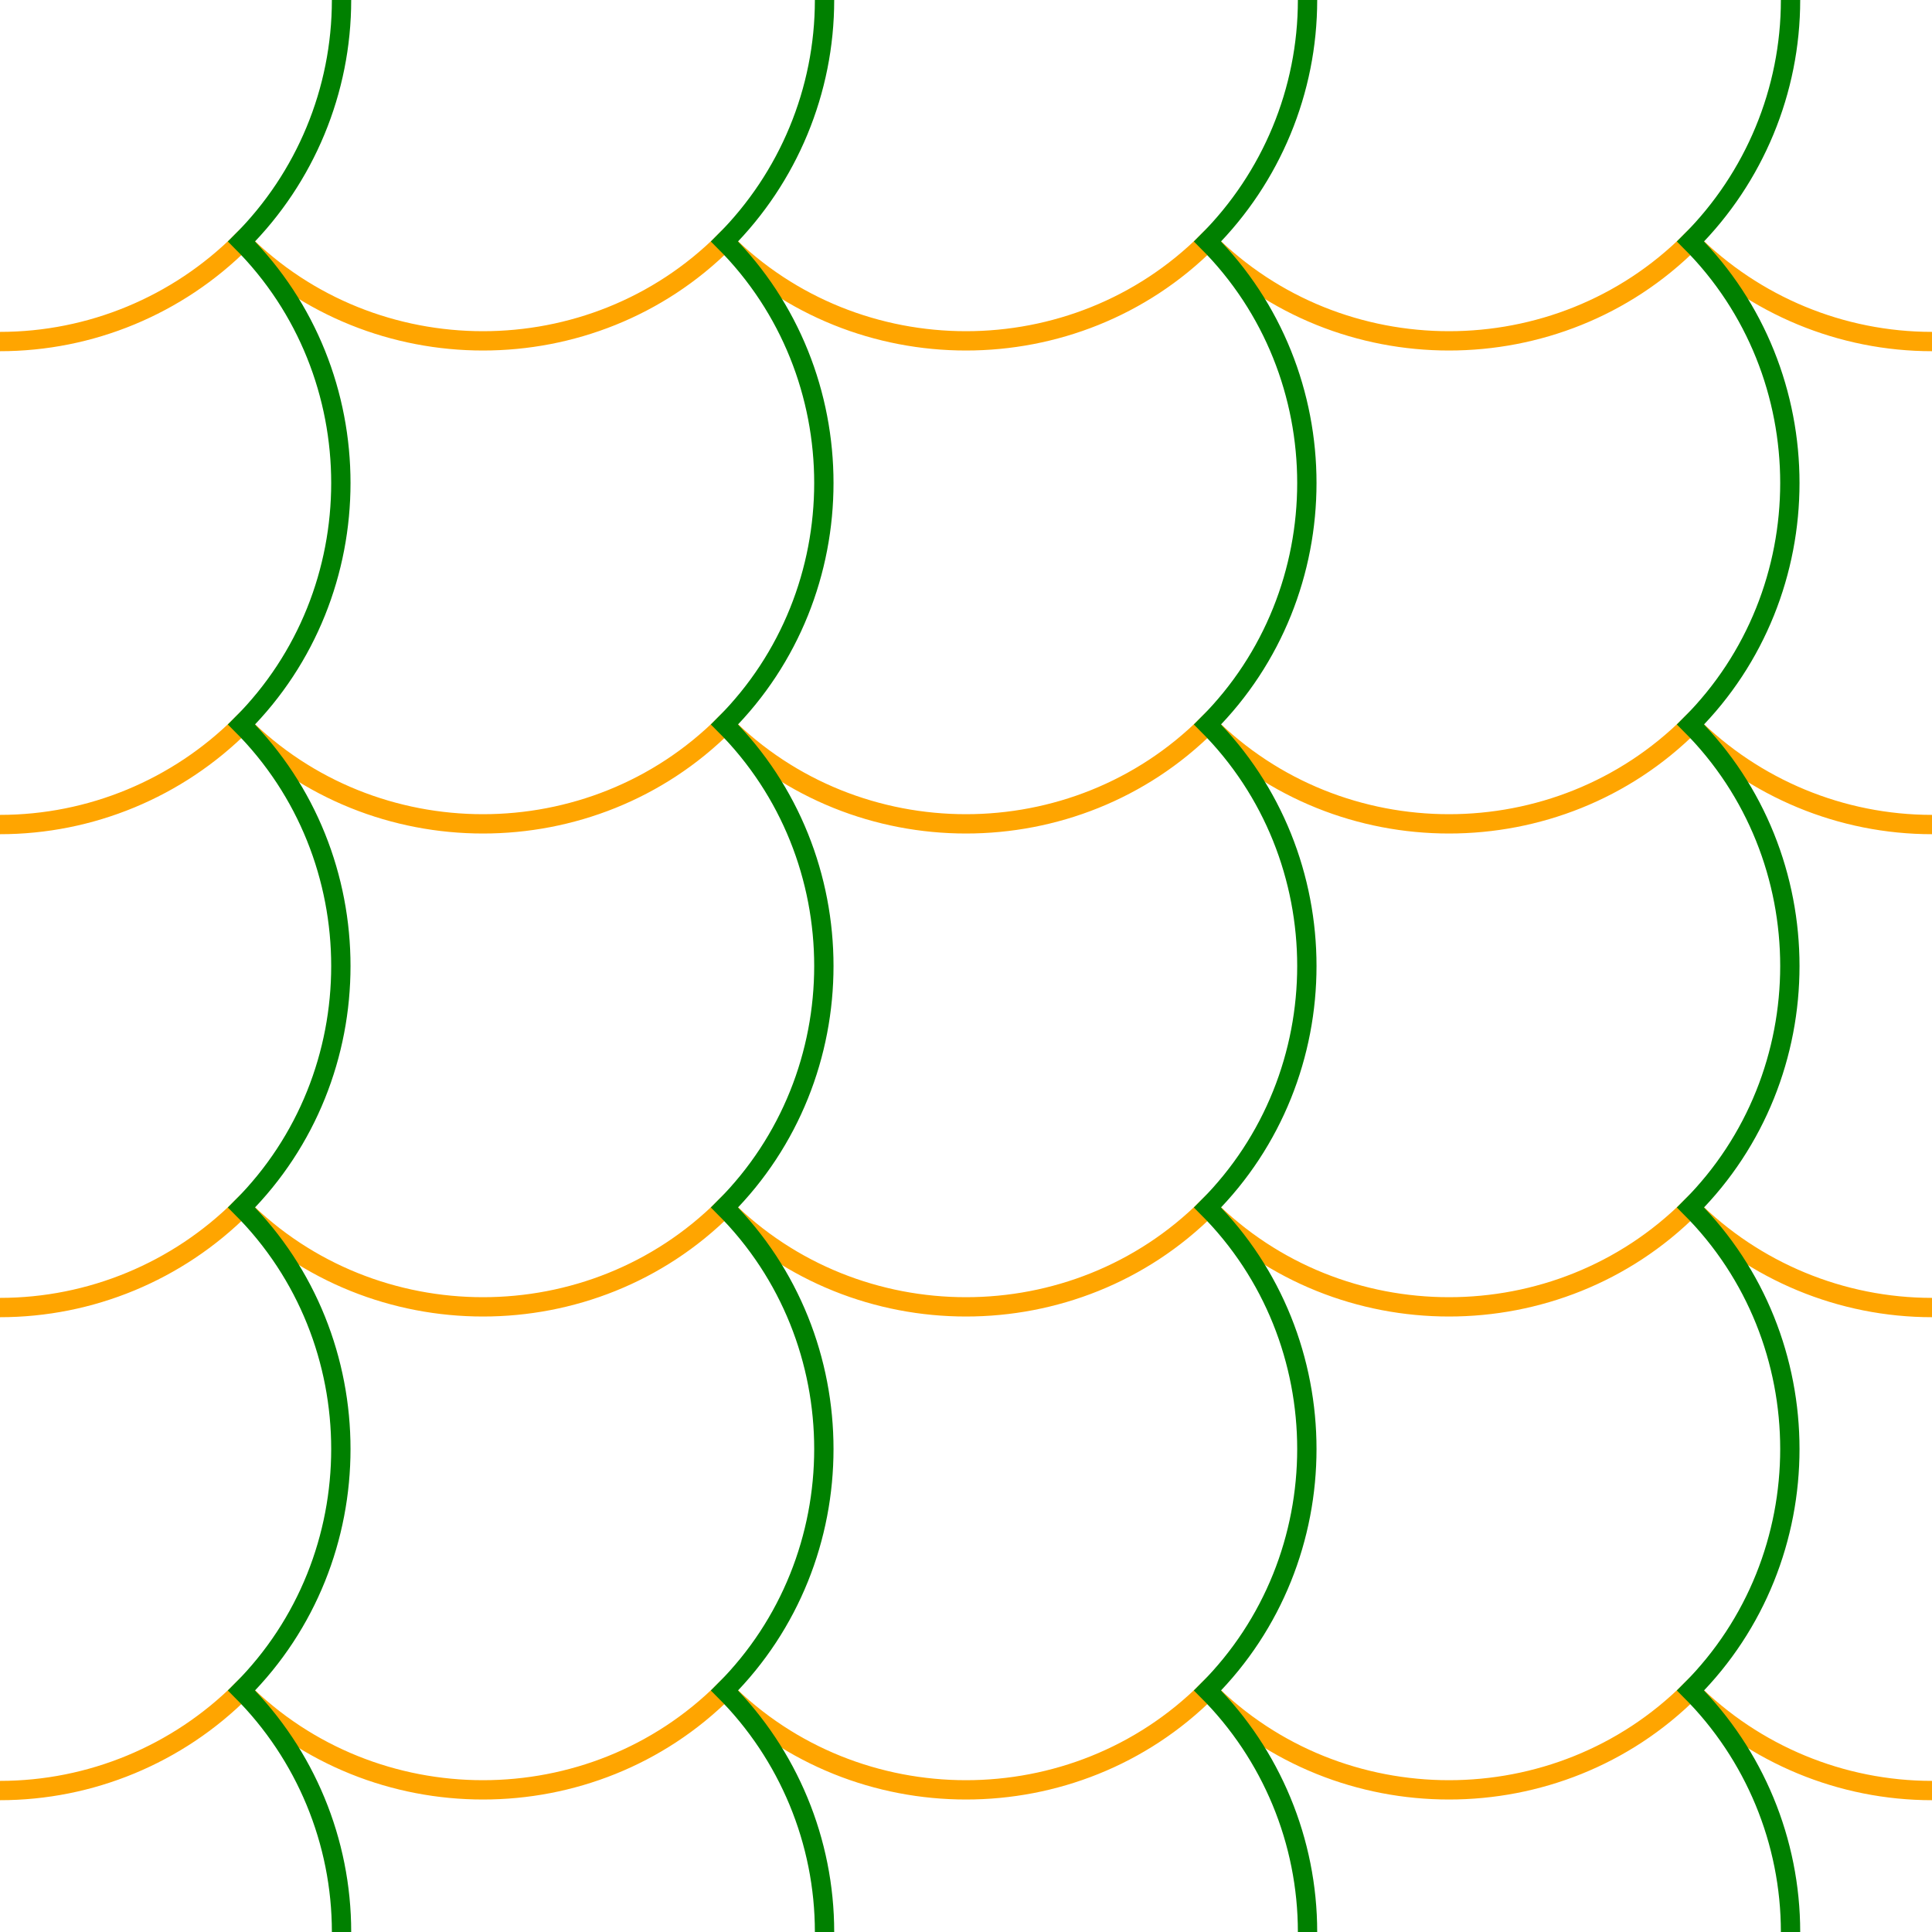
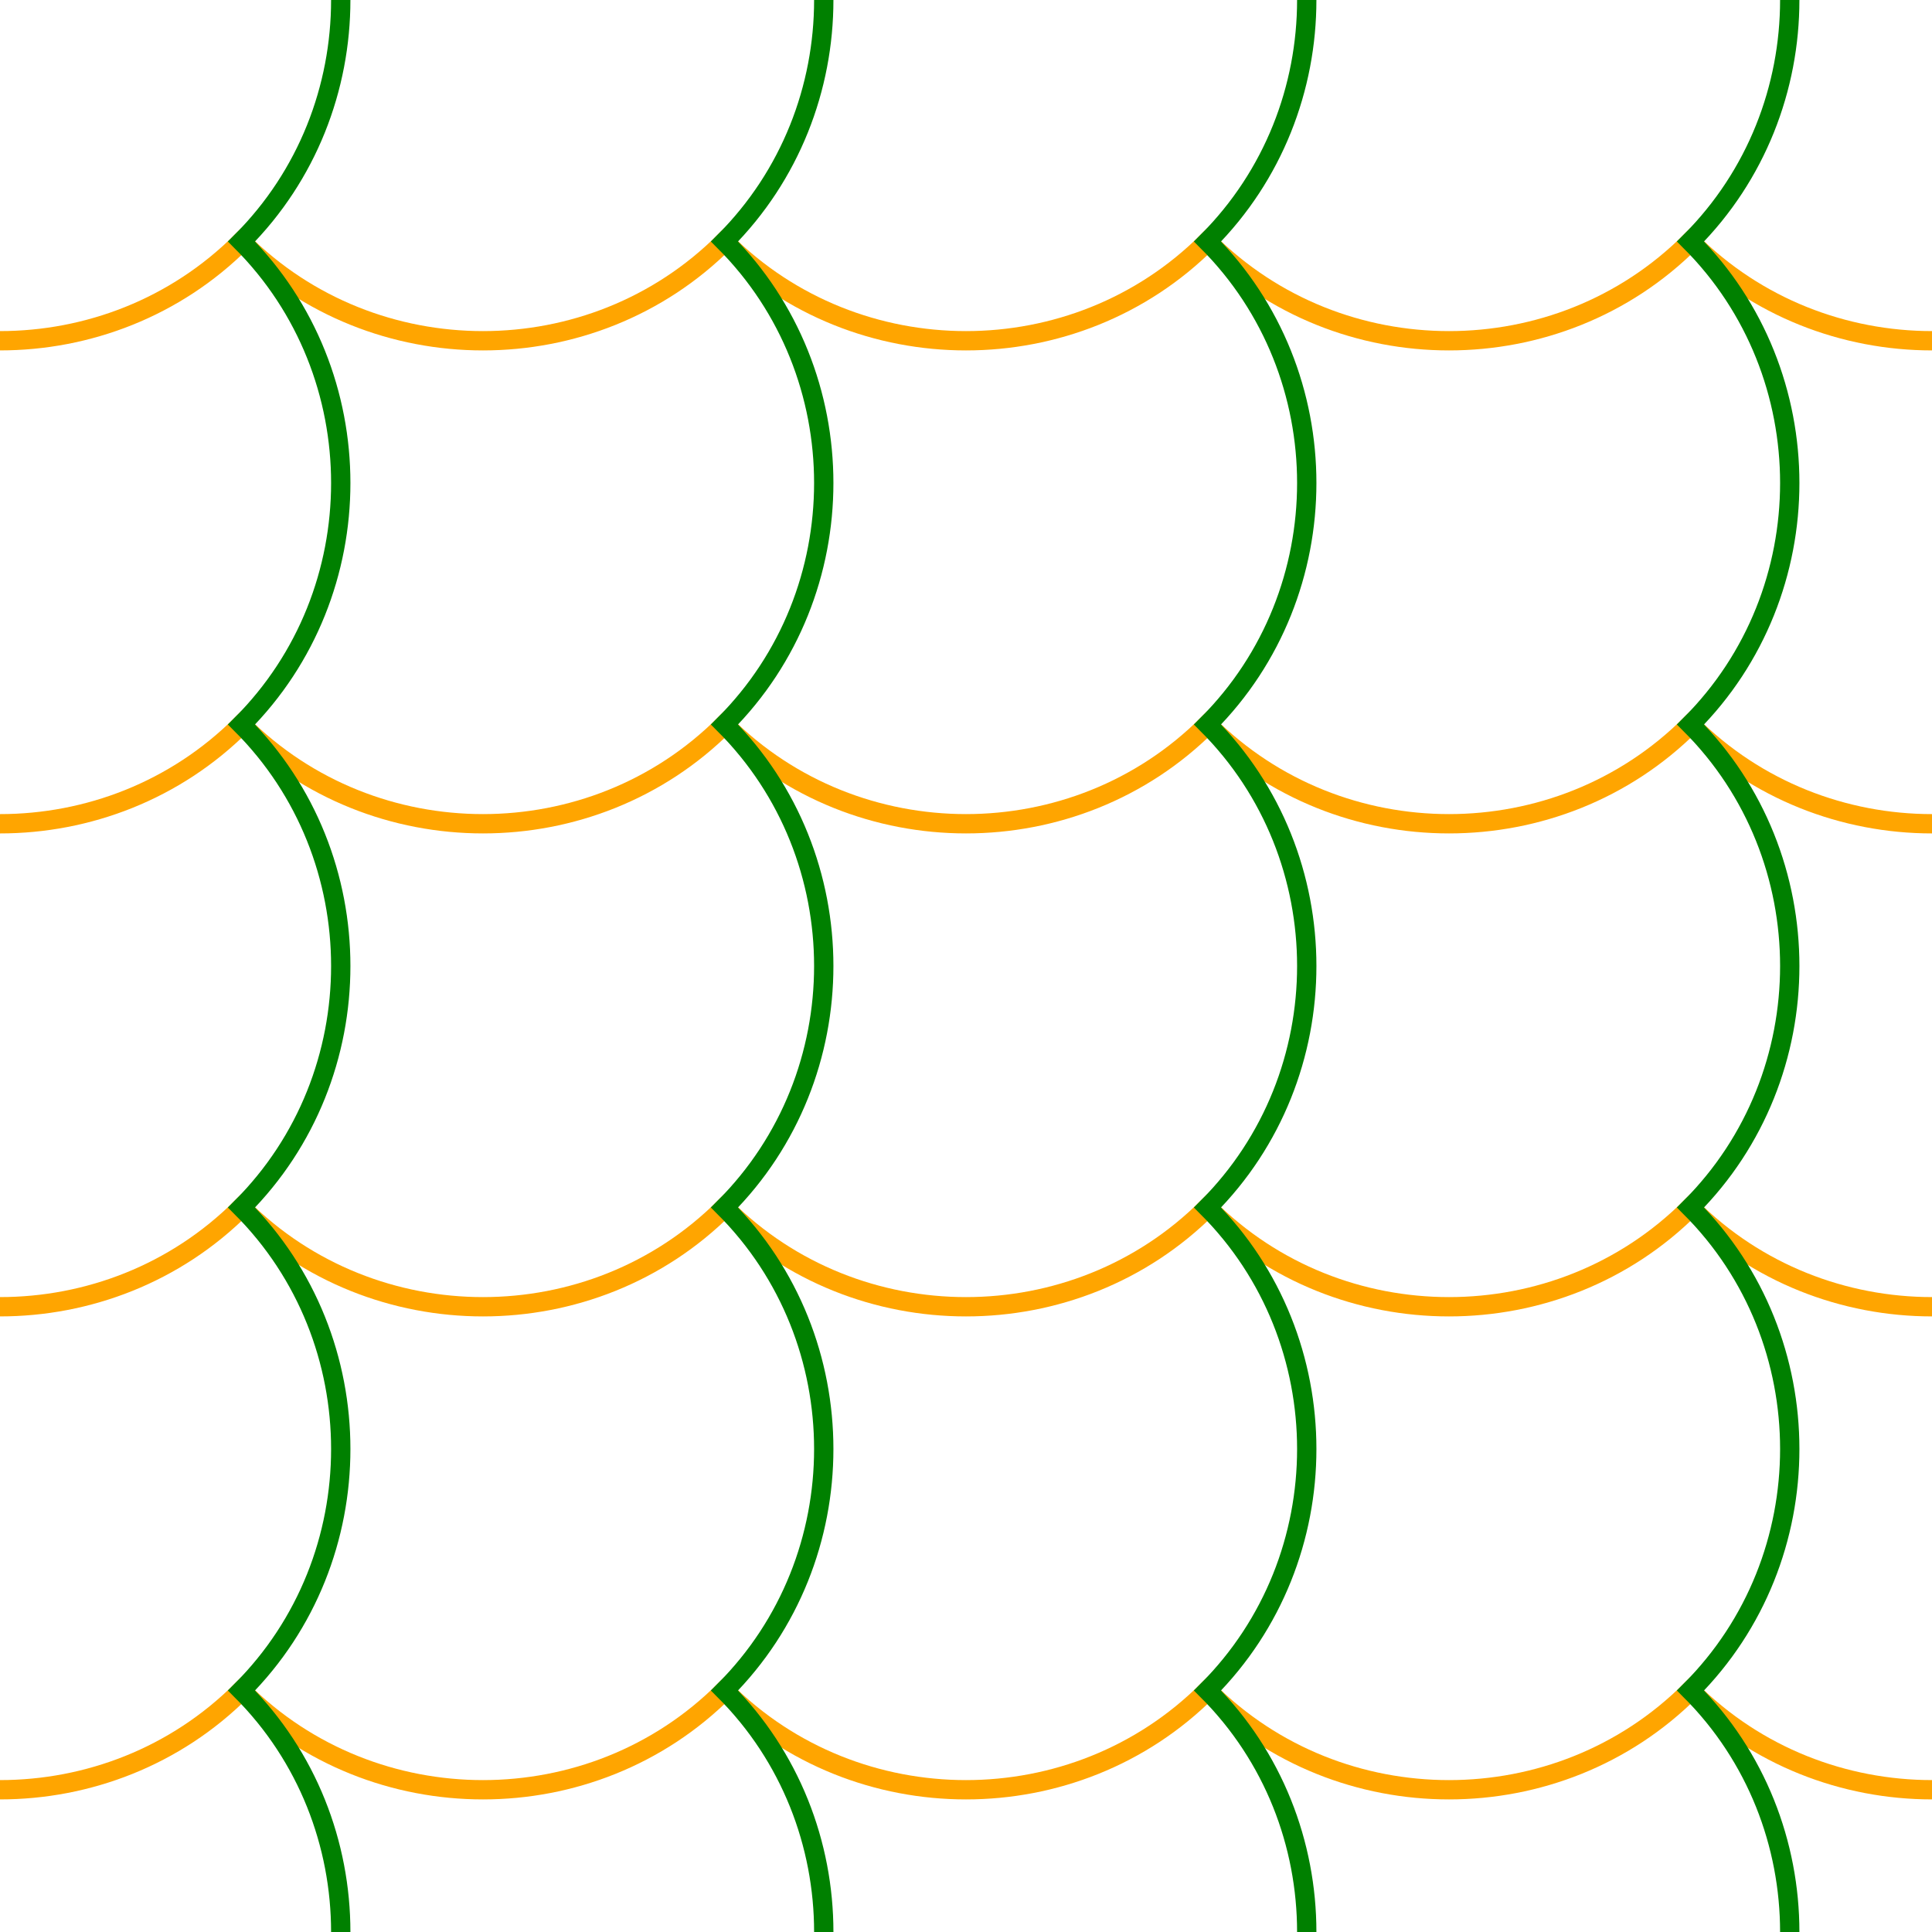
- <svg xmlns="http://www.w3.org/2000/svg" viewBox="0 0 100 100" data-weave-parity="1">
-   <path d="M 100 17.678 C 95.313 17.678 90.814 15.814 87.5 12.5 C 80.643 19.357 69.357 19.357 62.5 12.5 C 55.643 19.357 44.357 19.357 37.5 12.5 C 30.643 19.357 19.357 19.357 12.5 12.5 C 9.186 15.814 4.687 17.678 0 17.678" stroke="orange" fill="none" />
-   <path d="M 100 42.678 C 95.313 42.678 90.814 40.814 87.5 37.5 C 80.643 44.357 69.357 44.357 62.5 37.5 C 55.643 44.357 44.357 44.357 37.5 37.5 C 30.643 44.357 19.357 44.357 12.5 37.5 C 9.186 40.814 4.687 42.678 0 42.678" stroke="orange" fill="none" />
-   <path d="M 100 67.678 C 95.313 67.678 90.814 65.814 87.5 62.5 C 80.643 69.357 69.357 69.357 62.5 62.5 C 55.643 69.357 44.357 69.357 37.5 62.5 C 30.643 69.357 19.357 69.357 12.5 62.5 C 9.186 65.814 4.687 67.678 0 67.678" stroke="orange" fill="none" />
-   <path d="M 100 92.678 C 95.313 92.678 90.814 90.814 87.5 87.5 C 80.643 94.357 69.357 94.357 62.5 87.5 C 55.643 94.357 44.357 94.357 37.5 87.5 C 30.643 94.357 19.357 94.357 12.5 87.5 C 9.186 90.814 4.687 92.678 0 92.678" stroke="orange" fill="none" />
-   <path d="M 17.678 100 C 17.678 95.313 15.814 90.814 12.5 87.5 C 19.357 80.643 19.357 69.357 12.5 62.5 C 19.357 55.643 19.357 44.357 12.5 37.5 C 19.357 30.643 19.357 19.357 12.5 12.5 C 15.814 9.186 17.678 4.687 17.678 0" stroke="green" fill="none" />
-   <path d="M 42.678 100 C 42.678 95.313 40.814 90.814 37.5 87.5 C 44.357 80.643 44.357 69.357 37.5 62.5 C 44.357 55.643 44.357 44.357 37.5 37.5 C 44.357 30.643 44.357 19.357 37.5 12.5 C 40.814 9.186 42.678 4.687 42.678 0" stroke="green" fill="none" />
-   <path d="M 67.678 100 C 67.678 95.313 65.814 90.814 62.5 87.5 C 69.357 80.643 69.357 69.357 62.5 62.5 C 69.357 55.643 69.357 44.357 62.5 37.5 C 69.357 30.643 69.357 19.357 62.5 12.5 C 65.814 9.186 67.678 4.687 67.678 0" stroke="green" fill="none" />
-   <path d="M 92.678 100 C 92.678 95.313 90.814 90.814 87.5 87.5 C 94.357 80.643 94.357 69.357 87.5 62.5 C 94.357 55.643 94.357 44.357 87.5 37.5 C 94.357 30.643 94.357 19.357 87.5 12.5 C 90.814 9.186 92.678 4.687 92.678 0" stroke="green" fill="none" />
+ <svg xmlns="http://www.w3.org/2000/svg" viewBox="0 0 100 100" data-weave-parity="1" data-pattern="{&quot;rule&quot;:&quot;ih68&quot;,&quot;cuts&quot;:3,&quot;curves&quot;:{&quot;side&quot;:[[0,0,0.274,0.274,0.726,0.274,1,0]]},&quot;pan&quot;:[0.5,0.5],&quot;lines&quot;:{&quot;V&quot;:[0,4],&quot;H&quot;:[0,4]}}">
+   <path d="M 100 17.637 C 95.462 17.637 90.925 15.925 87.5 12.5 C 80.65 19.35 69.35 19.35 62.5 12.5 C 55.65 19.35 44.35 19.35 37.5 12.5 C 30.65 19.35 19.35 19.35 12.5 12.5 C 9.075 15.925 4.537 17.637 0 17.637" stroke="orange" fill="none" />
+   <path d="M 100 42.638 C 95.462 42.638 90.925 40.925 87.5 37.5 C 80.65 44.35 69.35 44.35 62.5 37.5 C 55.65 44.35 44.35 44.35 37.5 37.5 C 30.65 44.35 19.35 44.35 12.5 37.5 C 9.075 40.925 4.537 42.638 0 42.638" stroke="orange" fill="none" />
+   <path d="M 100 67.637 C 95.462 67.637 90.925 65.925 87.5 62.5 C 80.65 69.35 69.35 69.35 62.5 62.5 C 55.65 69.35 44.35 69.35 37.5 62.5 C 30.65 69.35 19.35 69.35 12.5 62.5 C 9.075 65.925 4.537 67.637 0 67.637" stroke="orange" fill="none" />
+   <path d="M 100 92.637 C 95.462 92.637 90.925 90.925 87.5 87.5 C 80.65 94.35 69.35 94.35 62.5 87.5 C 55.65 94.35 44.35 94.35 37.5 87.5 C 30.65 94.35 19.35 94.35 12.5 87.5 C 9.075 90.925 4.537 92.637 0 92.637" stroke="orange" fill="none" />
+   <path d="M 17.637 100 C 17.637 95.462 15.925 90.925 12.5 87.5 C 19.35 80.65 19.35 69.35 12.5 62.5 C 19.35 55.65 19.35 44.35 12.5 37.5 C 19.35 30.65 19.35 19.35 12.5 12.5 C 15.925 9.075 17.637 4.537 17.637 0" stroke="green" fill="none" />
+   <path d="M 42.638 100 C 42.638 95.462 40.925 90.925 37.5 87.5 C 44.35 80.65 44.35 69.35 37.5 62.5 C 44.35 55.65 44.35 44.35 37.5 37.5 C 44.35 30.65 44.35 19.35 37.5 12.5 C 40.925 9.075 42.638 4.537 42.638 0" stroke="green" fill="none" />
+   <path d="M 67.637 100 C 67.637 95.462 65.925 90.925 62.5 87.5 C 69.35 80.65 69.35 69.35 62.5 62.5 C 69.35 55.65 69.35 44.35 62.5 37.5 C 69.35 30.65 69.35 19.35 62.5 12.5 C 65.925 9.075 67.637 4.537 67.637 0" stroke="green" fill="none" />
+   <path d="M 92.637 100 C 92.637 95.462 90.925 90.925 87.5 87.5 C 94.35 80.65 94.35 69.35 87.5 62.5 C 94.35 55.65 94.35 44.35 87.5 37.5 C 94.35 30.65 94.35 19.35 87.5 12.5 C 90.925 9.075 92.637 4.537 92.637 0" stroke="green" fill="none" />
</svg>
